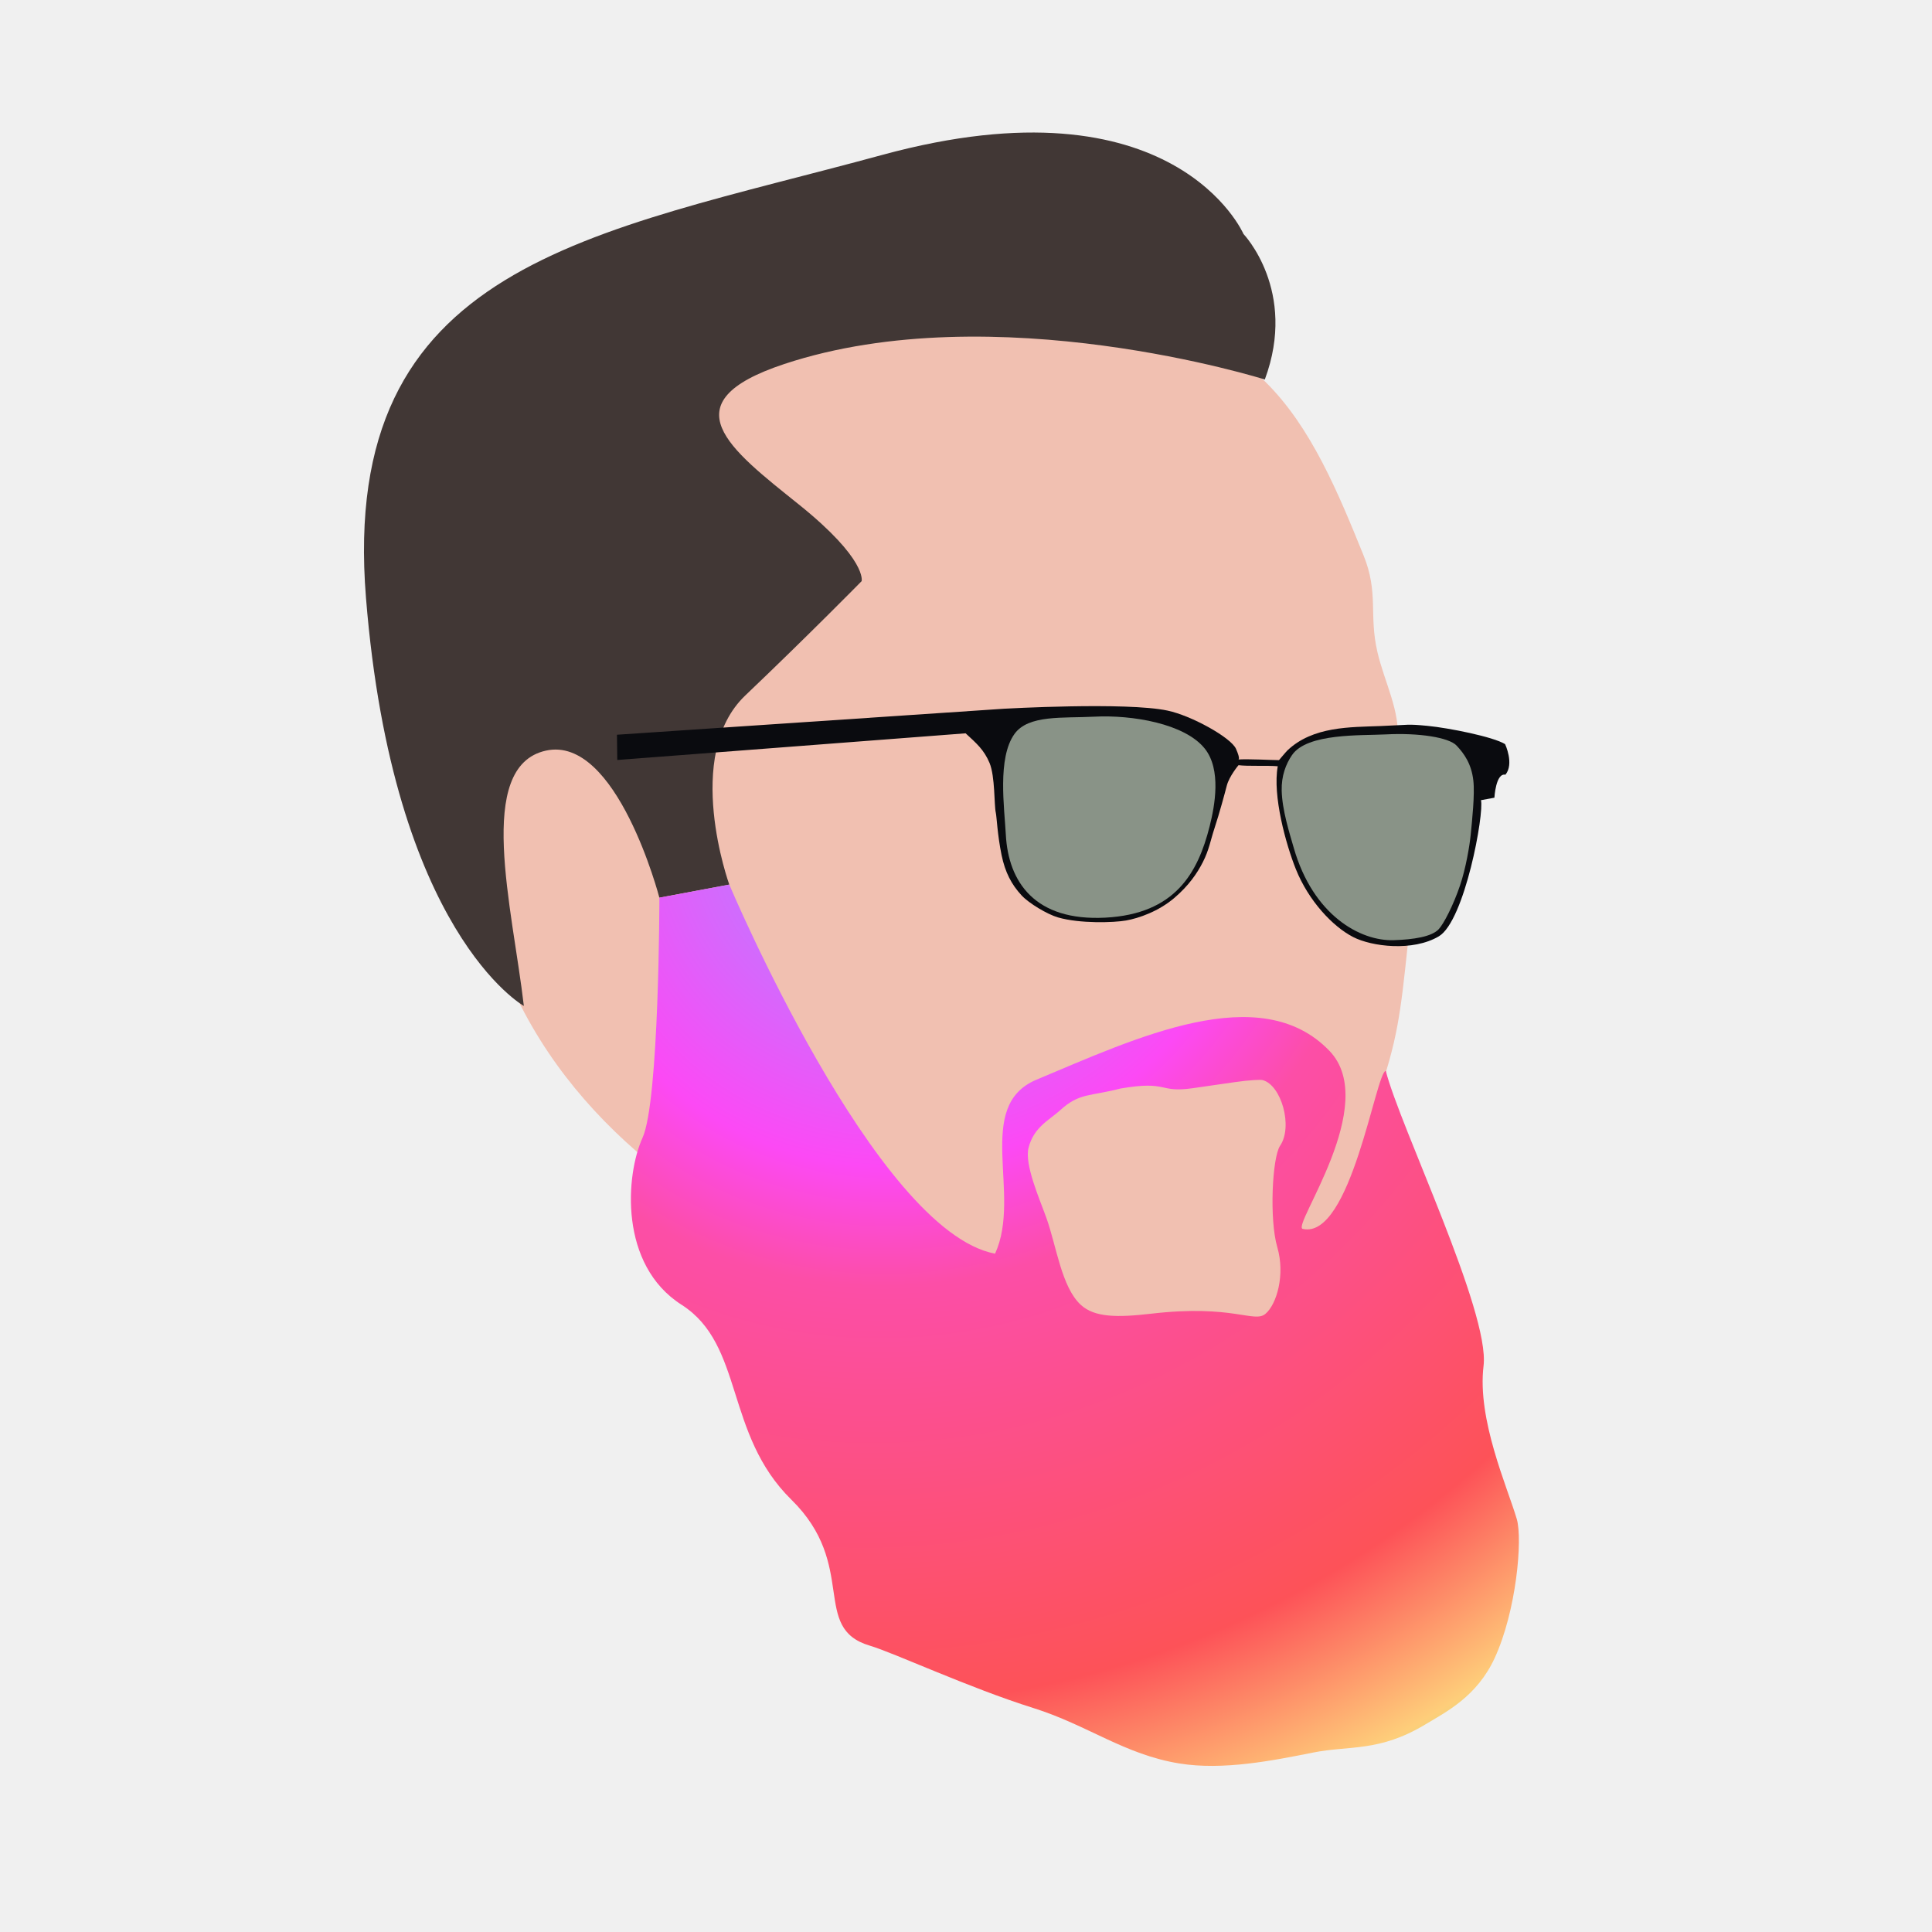
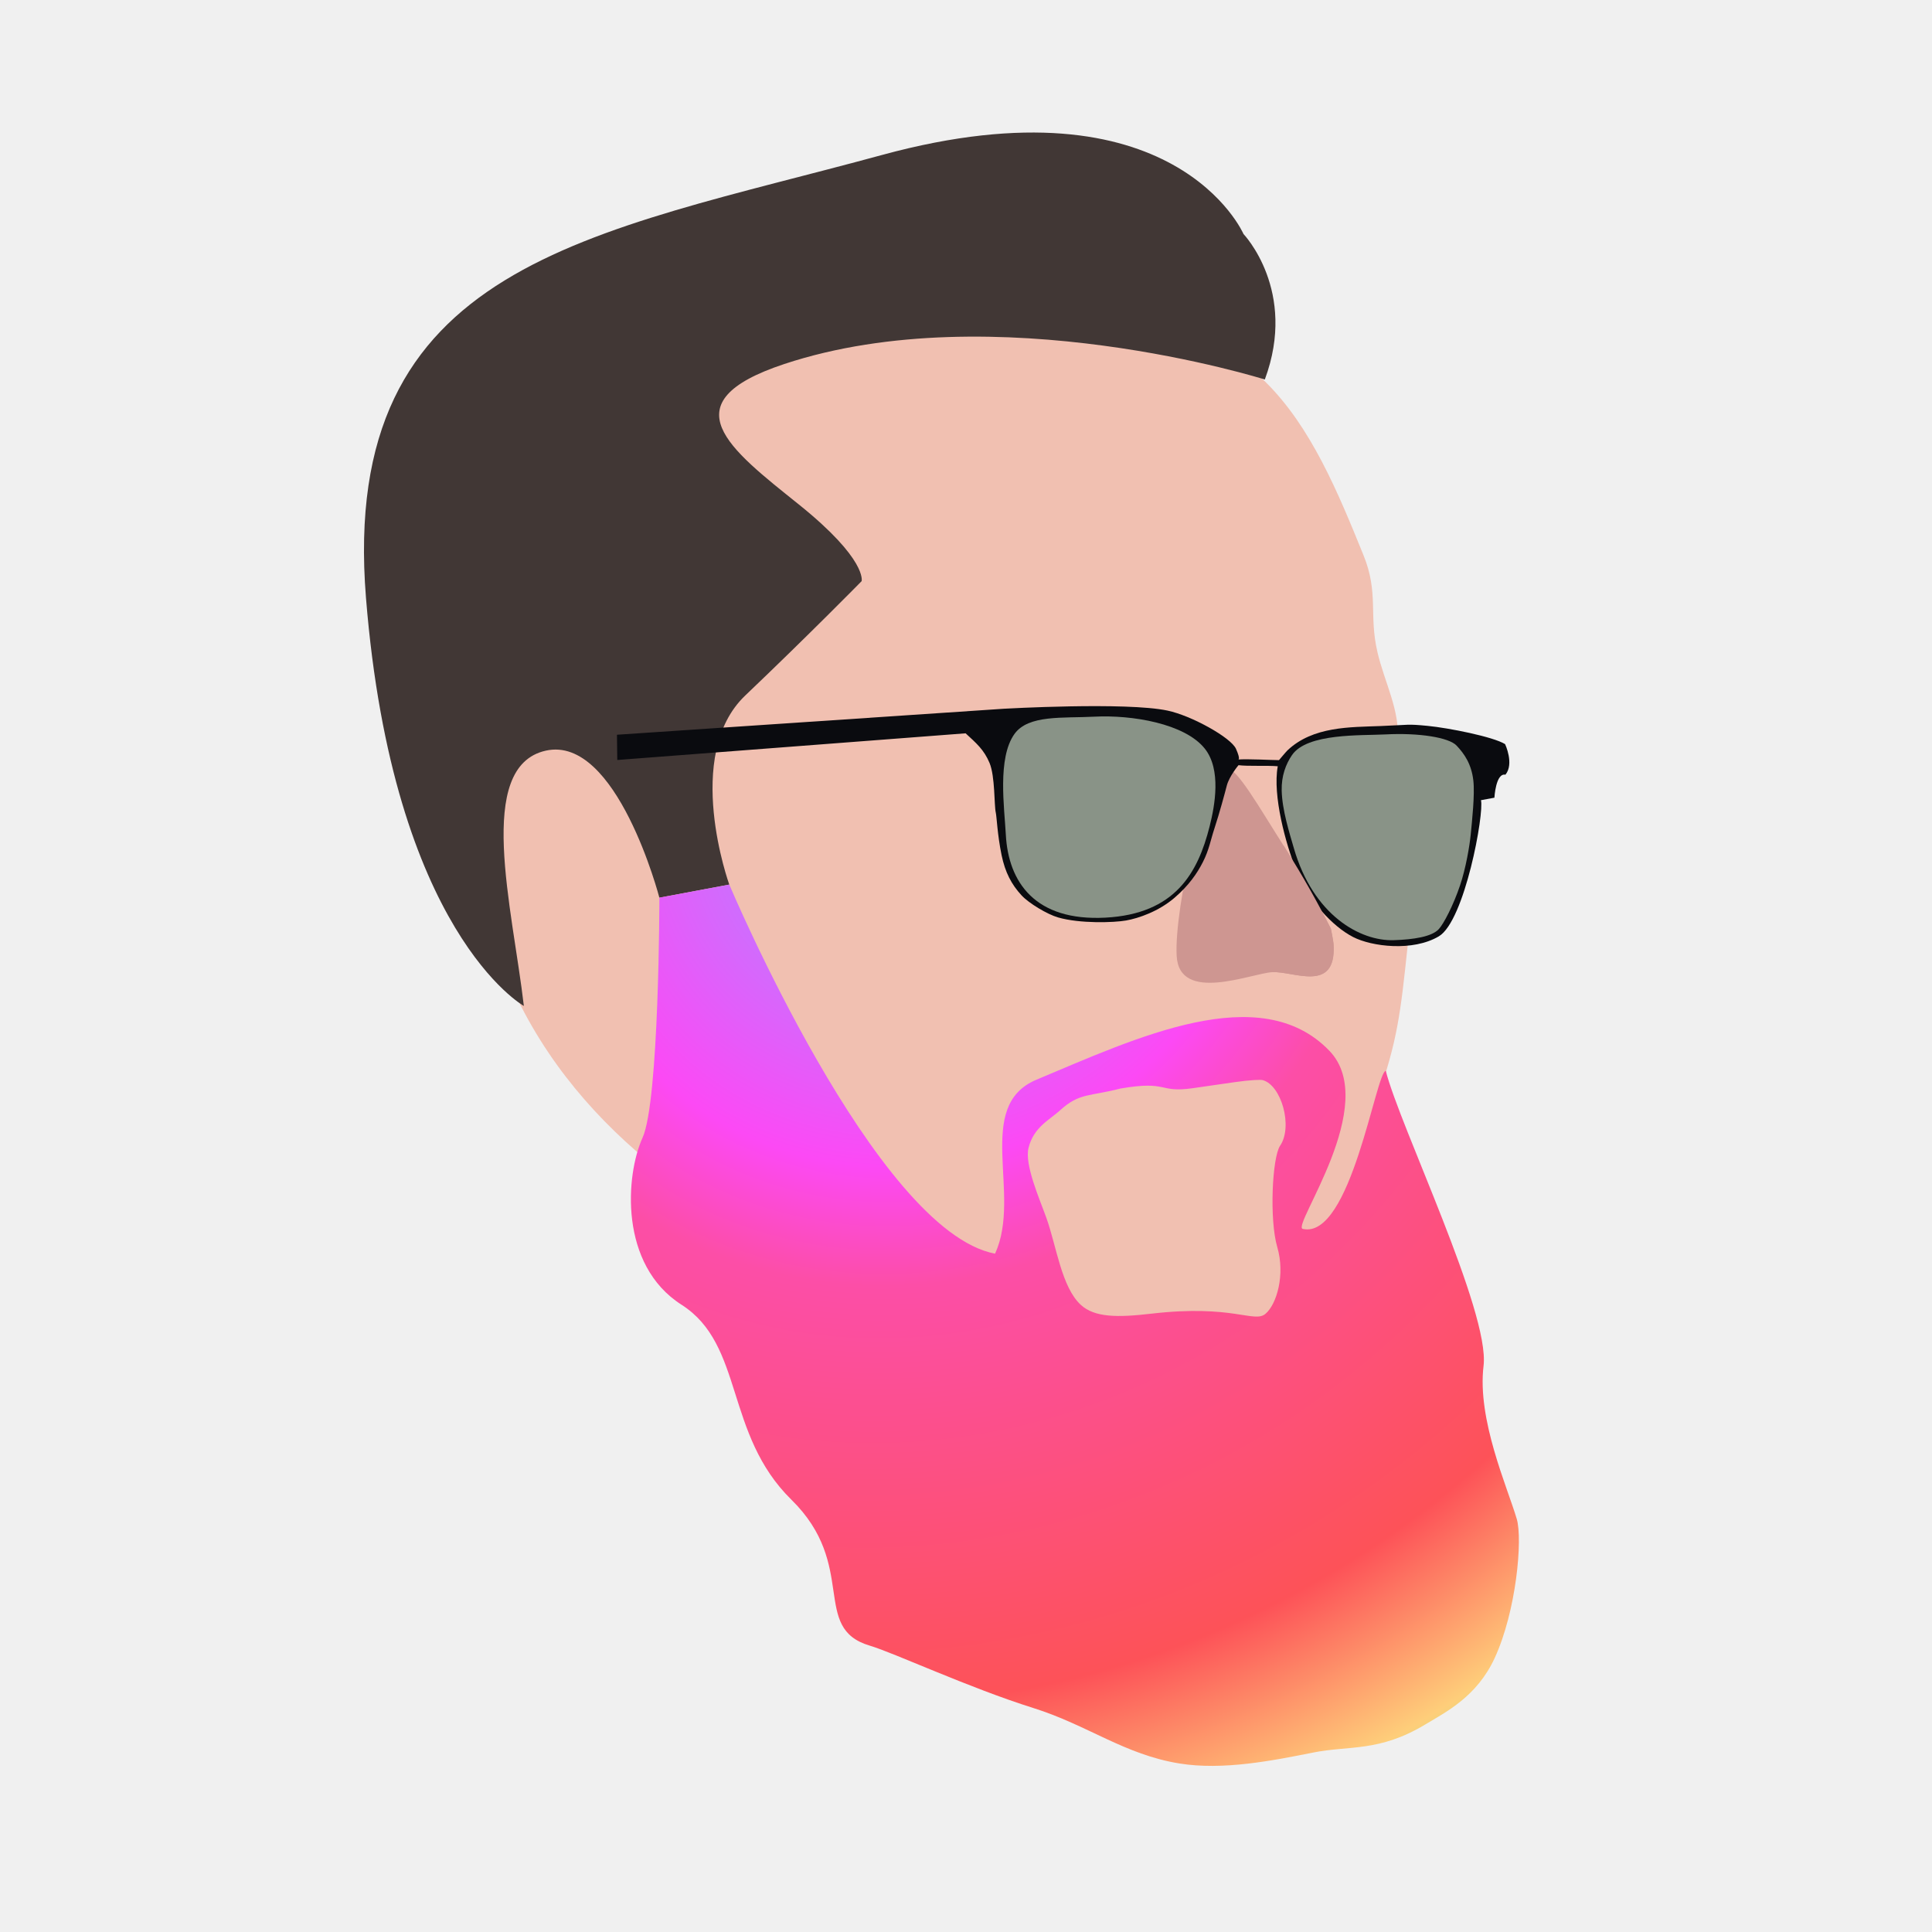
<svg xmlns="http://www.w3.org/2000/svg" version="1.1" id="Layer_1" x="0px" y="0px" viewBox="0 0 600 600" xml:space="preserve" width="600" height="600">
  <style type="text/css" id="style824">
     .hair{
       opacity:1;
       fill:#413735;
       fill-opacity:1;
     }
     .head{
       opacity:1;
       fill:#f1c0b1;
+        fill-opacity:1;
+      }
+      .nose{
+        opacity:1;
+        fill:#CE9691;
       fill-opacity:1;
     }
     .rims{
       opacity:1;
       fill:#0a0b0f;
       fill-opacity:1;
     }
     .lens{
       opacity:1;
       fill:#899387;
       fill-opacity:1;
     }
     .beard{
       opacity:1;
       fill:#ffffff;
       fill-opacity:1;
     }
   </style>
  <defs>
    <radialGradient id="rg1" cx="0.474" cy="0.472" r="50%">
      <stop offset="5%" style="stop-color:#7BA3FE;" />
      <stop offset="15%" style="stop-color:#CB70FE;" />
      <stop offset="30%" style="stop-color:#FC49F5;" />
      <stop offset="40%" style="stop-color:#FC4EA7;" />
      <stop offset="75%" style="stop-color:#FD5258;" />
      <stop offset="90%" style="stop-color:#FECE7A;" />
      <stop offset="100%" style="stop-color:#7EFF7A;" />
    </radialGradient>
    <mask id="beard-mask">
      <path id="beard" class="beard" d="m 377.322,270.768 c 0,0 -39.709,109.83 -76.426,118.785 -9.403,-17.91 4.312,-46.117 -15.672,-53.283 -31.56,-11.317 -71.059,-27.63 -91.328,-4.186 -15.078,17.44 14.69,53.782 11.18,54.783 -14.733,4.203 -25.215,-47.437 -28.328,-47.674 -3.385,17.247 -28.433,76.529 -25.527,93.096 2.905,16.567 -5.383,37.874 -7.809,48.018 -1.53,6.398 1.613,28.558 9.125,42.809 6.122,11.614 15.855,15.85 22.527,19.408 14.859,7.925 23.874,5.249 35.34,6.924 12.772,1.866 28.231,4.089 41.568,1.215 16.923,-3.647 27.834,-13.393 44.461,-19.588 19.584,-7.296 42.287,-19.372 49.67,-21.986 18.154,-6.43 2.255,-25.056 21.957,-46.549 19.702,-21.493 12.09,-48.807 30.896,-62.24 18.806,-13.433 15.223,-41.193 9.402,-52.387 -5.821,-11.194 -9.143,-74.227 -9.143,-74.227 z m -159.625,69.154 c 3.965,0.043 6.194,0.358 19.184,1.523 10.919,0.98 7.237,-2.855 22.449,-1.072 9.57,1.978 12.809,0.612 19.03,5.744 3.409,2.813 8.494,4.784 10.434,11.167 1.562,5.138 -2.535,15.814 -4.408,22.05 -2.652,8.827 -3.546,21.66 -9.246,27.482 -4.08,4.167 -11.129,4.554 -21.748,3.884 -25.454,-1.605 -31.687,4.67 -35.356,1.918 -3.669,-2.752 -6.827,-11.827 -4.774,-20.492 2.064,-8.714 0.111,-27.952 -2.521,-31.416 -4.357,-5.733 -1.377,-18.804 4.355,-20.639 0.366,-0.117 1.28,-0.165 2.602,-0.15 z" />
    </mask>
  </defs>
  <g transform="scale(-1, 1) translate(-600, 0)">
    <g transform="rotate(3, 300, 200)">
      <path id="head" class="head" d="m 453.513,274.255 c -10.312,54.654 -49.866,89.252 -88.225,110.795 -41.439,23.273 -61.603,62.816 -101.992,62.816 -19.199,0 -28.69,3.387 -44.574,-4.233 -16.711,-8.017 -12.591,-15.66 -24.593,-36.448 -6.004,-10.4 -9.224,-47.418 -14.147,-59.301 -7.364,-17.775 -8.763,-26.442 -12.049,-47.125 -2.934,-18.466 7.33,-19.188 7.33,-39.084 0,-9.295 -6.206,-16.288 -7.496,-24.679 -1.401,-9.115 3.067,-18.252 4.771,-27.825 2.089,-11.734 -1.41,-18.245 2.741,-30.244 6.824,-19.72 14.148,-40.664 27.656,-55.41 31.541,-34.431 73.972,-59.977 101.697,-60.345 43.039,-0.571 128.739,12.321 154.68,57.043 21.137,36.44 3.957,102.333 -5.799,154.04 z" />
      <path id="hair" class="hair" d="m 203.027,122.826 c -11.677,-27.004 4.245,-45.464 4.245,-45.464 0,0 18.715,-50.379 110.768,-30.402 C 409.833,66.88 488.256,71.523 485.337,175.889 c -2.919,104.366 -42.33,129.18 -42.33,129.18 0,0 -0.046,0.729 0,0 1.93,-30.627 11.385,-75.045 -10.947,-78.822 -22.333,-3.776 -32.842,47.439 -32.842,47.439 l -21.895,-2.919 c 0,0 12.407,-40.87 -8.028,-58.386 -20.435,-17.516 -37.951,-33.572 -37.951,-33.572 0,0 -2.189,-6.568 18.246,-24.814 20.435,-18.246 39.07,-33.691 2.189,-43.79 -66.326,-18.161 -148.751,12.622 -148.751,12.622 z" />
+       <path id="nose" class="nose" d="m 239.737,300.106 c 0,14.977 -22.907,6.645 -29.454,6.645 -6.546,-10e-6 -19.366,7.614 -19.396,-7.363 -0.003,-1.536 0.596,-5.225 0.596,-5.225 3.124,-7.09 7.597,-16.424 13.265,-26.413 6.915,-12.187 13.266,-25.03 16.495,-25.03 6.546,0 18.494,42.409 18.494,57.387 z" />
      <path id="rims" class="rims" d="m 289.242,220.693 c 0,0 -38.002,-0.166 -50.68,3.24 -7.405,1.99 -19.227,9.404 -20.586,12.957 -1.358,3.553 -0.521,3.344 -0.521,3.344 -3.741,0.021 -9.498,0.663 -12.637,0.873 0,0 -2.312,-2.486 -2.766,-2.875 -8.304,-7.117 -19.968,-6.171 -29.26,-6.051 -9.3,0.12 -8.146,-0.258 -14.631,0.713 -6.485,0.971 -20.193,4.453 -23.725,6.92 0,0 -2.569,6.259 0.396,9.488 2.966,-0.791 3.789,6.953 3.789,6.953 l 4.213,0.551 c -0.845,4.059 6.98,37.194 15.283,41.543 8.304,4.349 20.943,2.11 26.596,-1.186 6.136,-3.577 13.226,-11.935 16.65,-21.979 2.641,-7.746 6.092,-23.144 3.937,-32.201 3.093,-0.449 9.294,-0.44 12.153,-0.973 0,0 3.056,3.267 3.971,6.164 0.666,2.108 2.629,8.182 4.543,13.111 1.411,3.633 1.971,6.479 4.103,10.178 1.998,3.466 4.745,7.045 9.379,10.624 5.146,3.974 11.461,5.782 15.412,6.266 3.845,0.47 14.338,0.258 21.025,-2.052 3.319,-1.146 8.817,-4.865 10.953,-7.422 2.958,-3.54 4.737,-7.441 5.557,-12.83 0.976,-6.418 0.885,-12.053 1.105,-13.266 0.418,-2.299 -0.395,-11.244 1.127,-15.5 1.522,-4.256 3.813,-6.366 6.943,-9.59 l 108.465,2.611 -0.312,-7.836 z" />
      <path id="lensr" class="lens" d="m 201.668,268.54 c -4.917,21.288 -19.141,30.061 -29.519,30.267 -6.054,0.12 -11.843,-0.422 -14.159,-2.711 -1.596,-1.578 -4.824,-7.008 -7.283,-13.188 -2.08,-5.227 -3.638,-12.213 -4.15,-15.666 -0.609,-4.108 -1.955,-12.281 -1.679,-16.681 0.32,-5.111 2.334,-8.388 4.645,-11.1 2.245,-2.635 11.465,-4.601 21.749,-4.601 7.66,0 24.37,-1.723 29.421,4.881 2.071,2.707 3.646,6.285 3.783,10.827 0.184,6.08 -1.746,13.37 -2.809,17.972 z" />
      <path id="lensl" class="lens" d="m 290.749,259.734 c 0,14.913 -7.746,27.398 -29.494,27.398 -21.749,0 -29.434,-12.361 -33.844,-26.608 -1.977,-6.388 -4.595,-17.434 0.224,-24.184 5.776,-8.09 21.961,-11.716 33.817,-11.716 9.692,0 20.32,-1.723 24.96,4.043 5.773,7.174 4.336,22.798 4.336,31.065 z" />
+       <path id="nose2" class="nose" d="m 210.283,306.751 c -6.546,-10e-6 -19.366,7.614 -19.396,-7.363 -0.003,-1.536 0.596,-5.225 0.596,-5.225 3.124,-7.09 7.597,-16.424 13.265,-26.413 17.587,11.472 12.724,31.456 5.536,39.002 z" />
      <g mask="url(#beard-mask)">
        <g id="spirals" transform="translate(320,250) rotate(225)" style="fill:none;stroke-width:80px;stroke-linecap:round;">
          <path id="spiral1" class="sprial" style="stroke:url(#rg1);" d="M0,0C3.36,0.06,6.6,-2.82,7.07,-7.07C7.66,-11.26,5.28,-16.67,0,-20C-5.18,-23.4,-13.27,-24.43,-21.21,-21.21C-29.13,-18.12,-36.69,-10.51,-40,0C-43.42,10.46,-42.3,23.68,-35.36,35.36C-28.53,47,-15.79,56.71,0,60C15.69,63.43,34.14,60.2,49.5,49.5C64.88,38.98,76.71,21.03,80,0C83.43,-20.92,78.08,-44.6,63.64,-63.64C49.44,-82.74,26.27,-96.74,0,-100C-26.16,-103.45,-55.05,-95.94,-77.78,-77.78C-100.6,-59.88,-116.76,-31.53,-120,0C-123.48,31.43,-113.8,65.49,-91.92,91.92C-70.34,118.47,-36.76,136.79,0,140C36.66,143.5,75.94,131.67,106.07,106.07C136.34,80.79,156.81,42,160,0C163.53,-41.9,149.54,-86.4,120.21,-120.21C91.24,-154.2,47.24,-176.83,0,-180C-47.13,-183.56,-96.85,-167.4,-134.35,-134.35C-172.06,-101.7,-196.86,-52.47,-200,0C-203.55,52.4,-185.28,107.29,-148.49,148.49C-112.14,189.9,-57.74,216.9,0,220C57.63,223.58,117.75,203.14,162.63,162.63C207.77,122.6,236.92,62.97,240,0C243.62,-62.86,220.98,-128.21,176.78,-176.78C133.05,-225.63,68.21,-256.95,0,-260C-68.13,-263.64,-138.65,-238.85,-190.92,-190.92C-243.49,-143.49,-276.98,-73.47,-280,0C-283.66,73.36,-256.71,149.1,-205.06,205.06C-153.94,261.36,-78.71,297,0,300C78.6,303.69,159.56,274.58,219.2,219.2C279.23,164.4,317.02,83.94,320,0C323.72,-83.84,292.44,-170.01,233.35,-233.35C174.84,-297.12,89.21,-337.04,0,-340C-89.07,-343.71,-180.46,-310.32,-247.49,-247.49C-315,-185.31,-357.03,-94.41,-360,0C-363.74,94.33,-328.18,190.91,-261.63,261.63C-195.75,332.86,-99.67,377.06,0,380C99.57,383.76,201.36,346.05,275.77,275.77C350.73,206.2,397.08,104.91,400,0" />
        </g>
      </g>
    </g>
  </g>
</svg>
